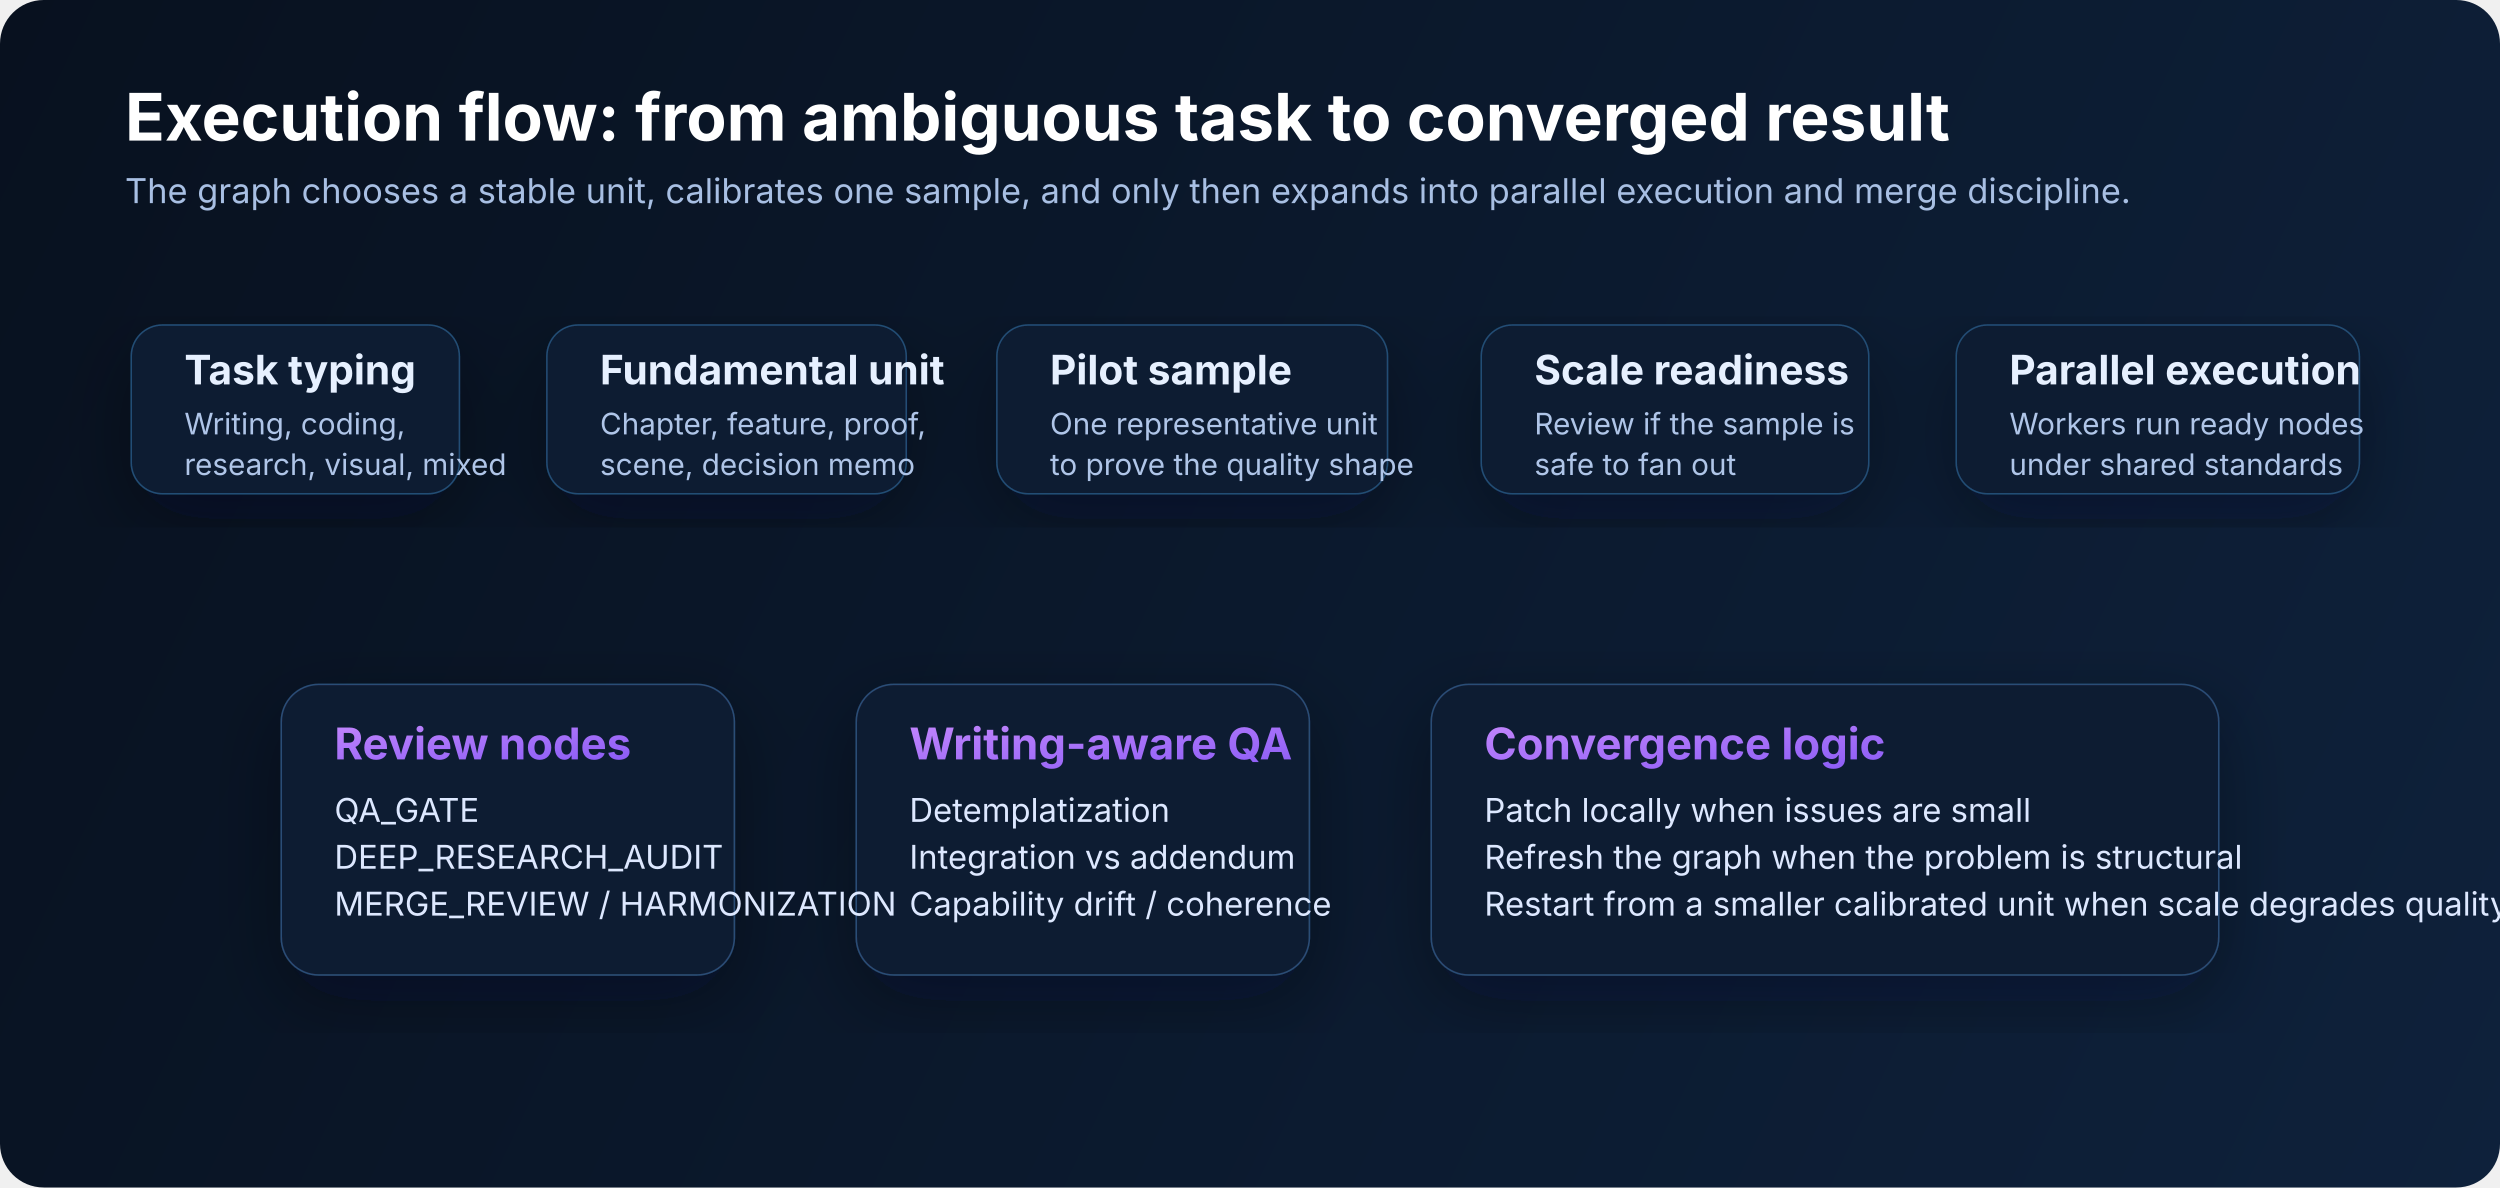
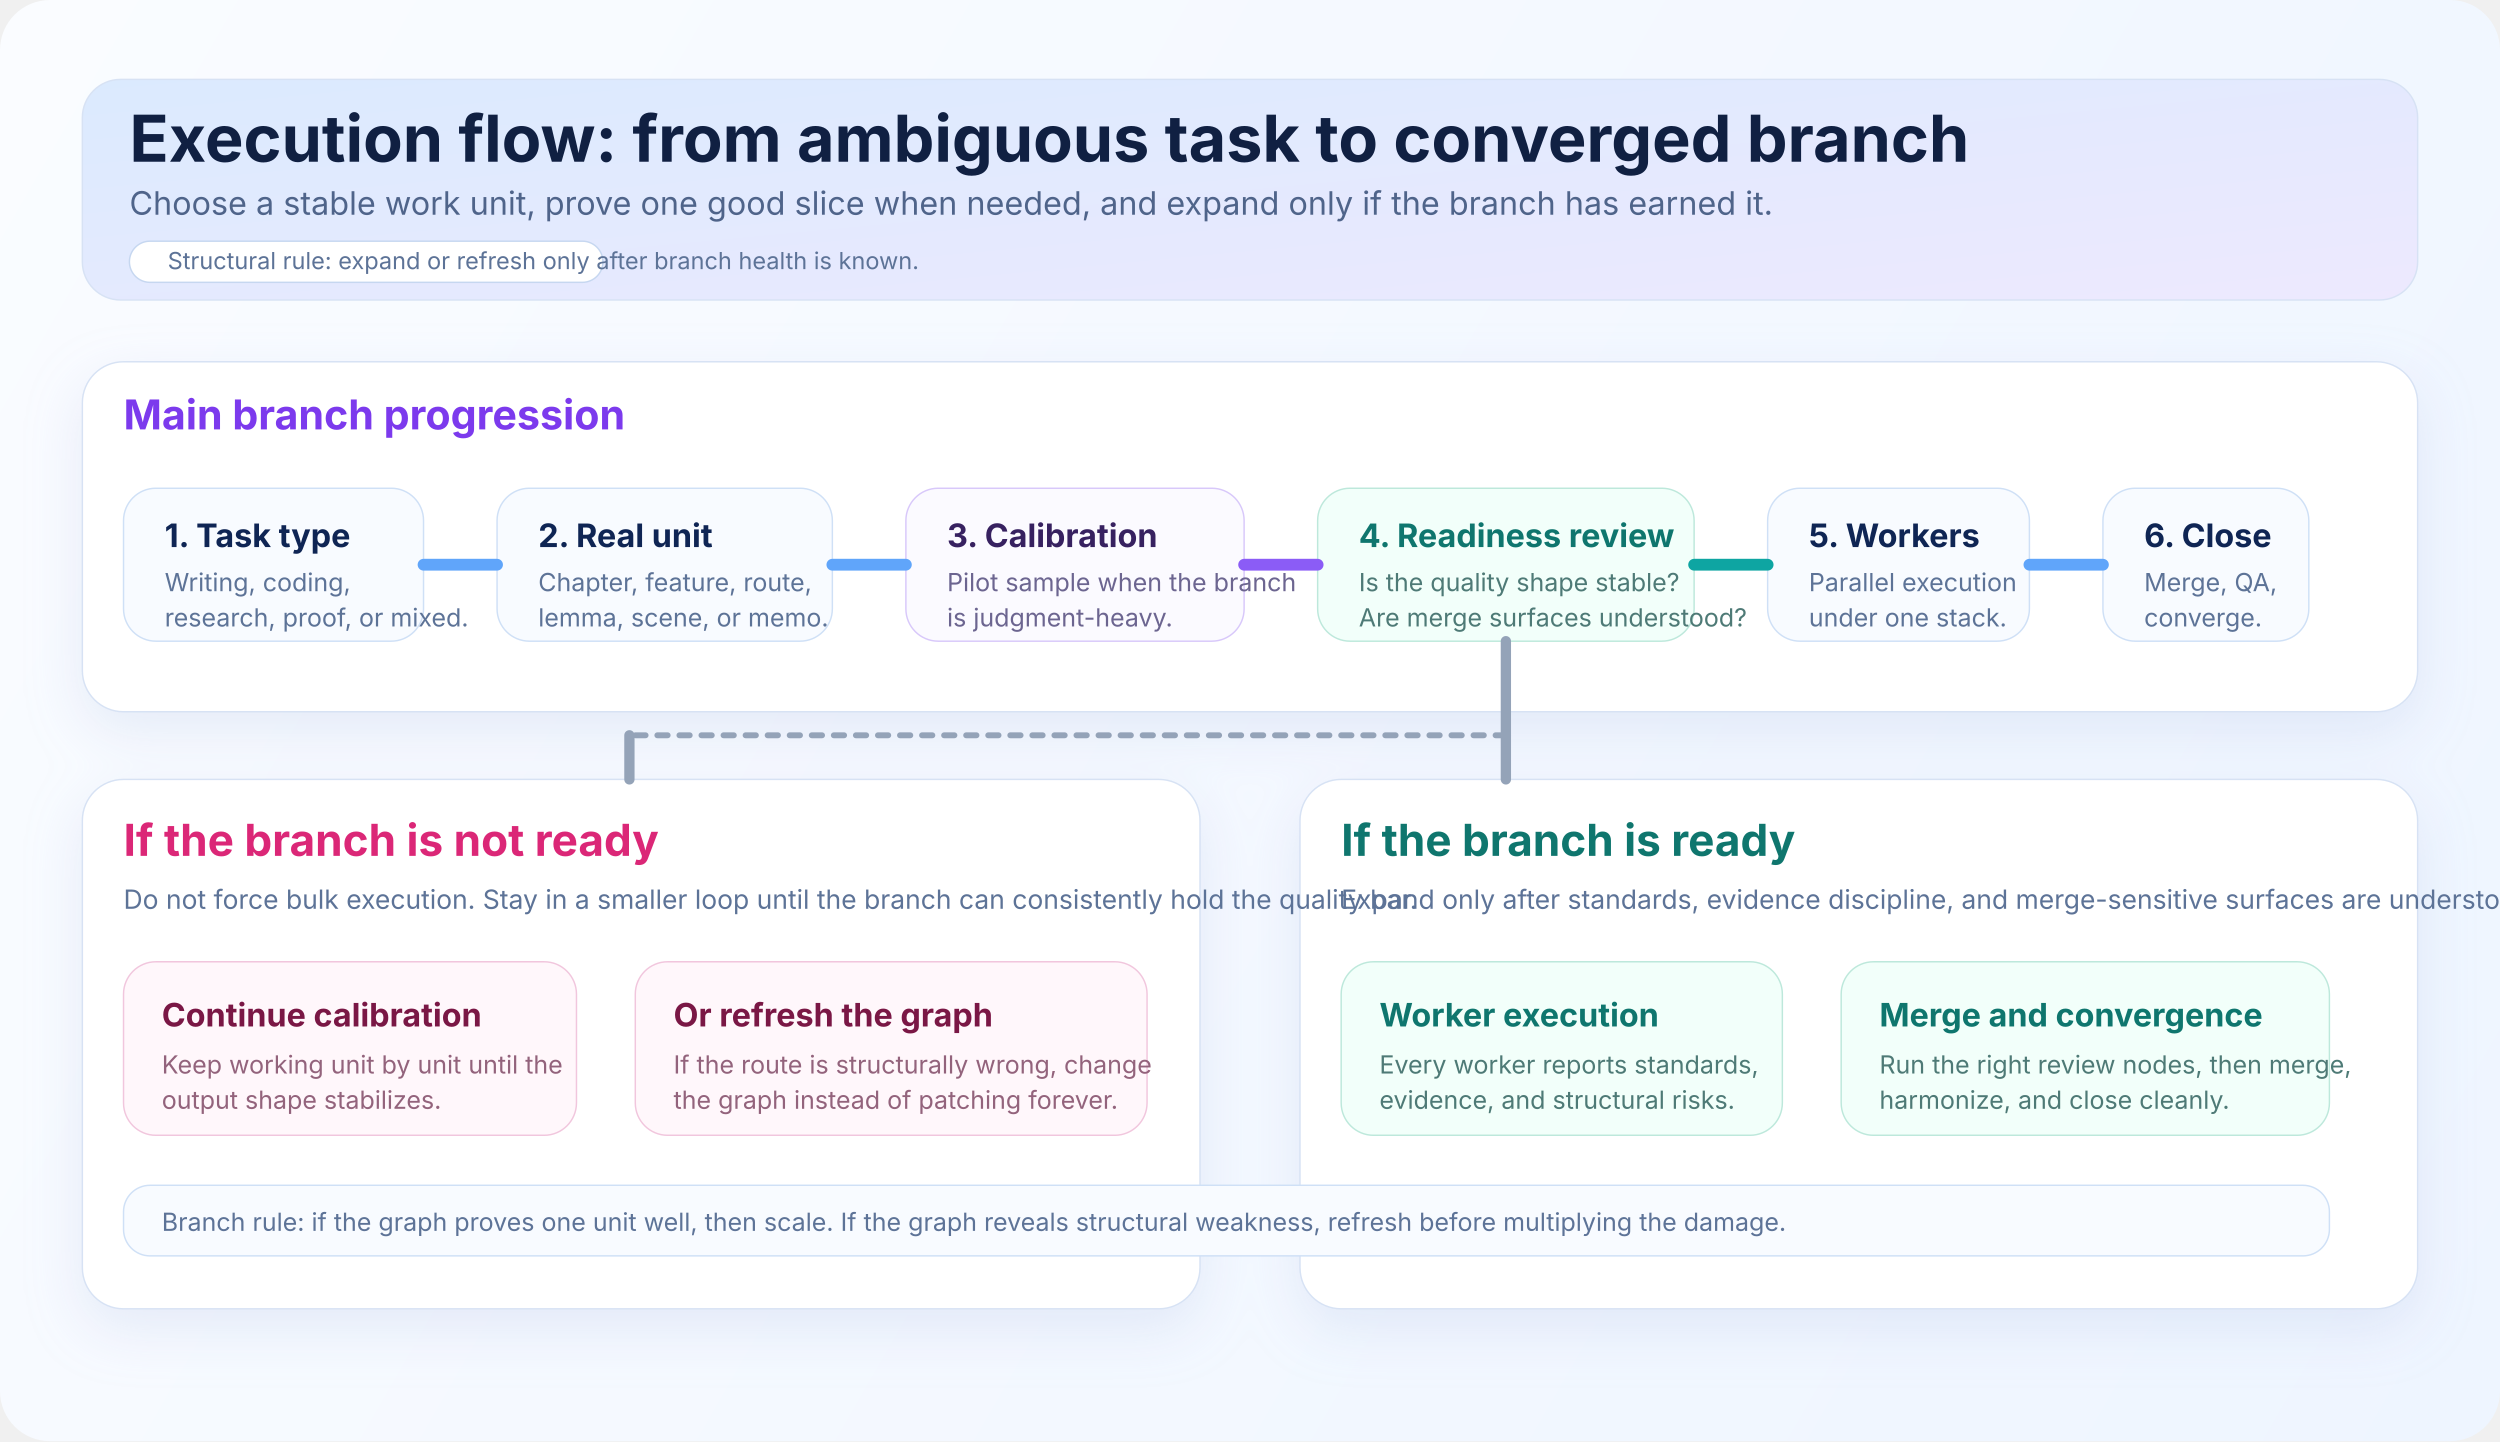
- <svg xmlns="http://www.w3.org/2000/svg" width="1600" height="760" viewBox="0 0 1600 760" fill="none">
+ <svg xmlns="http://www.w3.org/2000/svg" width="1700" height="980" viewBox="0 0 1700 980">
  <defs>
-     <linearGradient id="bg2" x1="0" y1="0" x2="1600" y2="760" gradientUnits="userSpaceOnUse">
-       <stop stop-color="#08111F" />
-       <stop offset="1" stop-color="#0E213B" />
+     <linearGradient id="bg" x1="0" y1="0" x2="1700" y2="980" gradientUnits="userSpaceOnUse">
+       <stop stop-color="#FAFCFF" />
+       <stop offset="1" stop-color="#EEF5FF" />
    </linearGradient>
-     <linearGradient id="aqua" x1="0" y1="0" x2="1" y2="1">
-       <stop stop-color="#67E8F9" />
-       <stop offset="1" stop-color="#3B82F6" />
+     <linearGradient id="topBand" x1="0" y1="0" x2="1" y2="1">
+       <stop stop-color="#DBEAFE" />
+       <stop offset="1" stop-color="#EDE9FE" />
    </linearGradient>
-     <linearGradient id="violet" x1="0" y1="0" x2="1" y2="1">
-       <stop stop-color="#C084FC" />
-       <stop offset="1" stop-color="#8B5CF6" />
-     </linearGradient>
-     <filter id="s" x="-20%" y="-20%" width="140%" height="140%">
-       <feDropShadow dx="0" dy="16" stdDeviation="24" flood-color="#020617" flood-opacity="0.35" />
+     <filter id="shadow" x="-20%" y="-20%" width="140%" height="140%">
+       <feDropShadow dx="0" dy="14" stdDeviation="18" flood-color="#B7C7E6" flood-opacity="0.30" />
    </filter>
  </defs>
-   <rect width="1600" height="760" rx="28" fill="url(#bg2)" />
-   <text x="80" y="90" fill="white" font-size="42" font-family="Inter, Segoe UI, Arial" font-weight="700">Execution flow: from ambiguous task to converged result</text>
-   <text x="80" y="130" fill="#A8BFE3" font-size="22" font-family="Inter, Segoe UI, Arial">The graph chooses a stable unit, calibrates one sample, and only then expands into parallel execution and merge discipline.</text>
-   <g filter="url(#s)">
-     <rect x="84" y="208" width="210" height="108" rx="20" fill="#0E1B31" stroke="#234D74" />
-     <rect x="350" y="208" width="230" height="108" rx="20" fill="#0E1B31" stroke="#234D74" />
-     <rect x="638" y="208" width="250" height="108" rx="20" fill="#0E1B31" stroke="#234D74" />
-     <rect x="948" y="208" width="248" height="108" rx="20" fill="#0E1B31" stroke="#234D74" />
-     <rect x="1252" y="208" width="258" height="108" rx="20" fill="#0E1B31" stroke="#234D74" />
+   <rect width="1700" height="980" rx="34" fill="url(#bg)" />
+   <rect x="56" y="54" width="1588" height="150" rx="26" fill="url(#topBand)" stroke="#D7E2F4" />
+   <text x="88" y="110" fill="#102042" font-size="44" font-family="Inter,Segoe UI,Arial" font-weight="700">Execution flow: from ambiguous task to converged branch</text>
+   <text x="88" y="146" fill="#4F648A" font-size="22" font-family="Inter,Segoe UI,Arial">Choose a stable work unit, prove one good slice when needed, and expand only if the branch has earned it.</text>
+   <rect x="88" y="164" width="322" height="28" rx="14" fill="#FFFFFF" stroke="#C6D7F0" />
+   <text x="114" y="183" fill="#5D7397" font-size="16" font-family="Inter,Segoe UI,Arial">Structural rule: expand or refresh only after branch health is known.</text>
+   <g filter="url(#shadow)">
+     <rect x="56" y="246" width="1588" height="238" rx="28" fill="#FFFFFF" stroke="#D7E2F4" />
+     <rect x="56" y="530" width="760" height="360" rx="28" fill="#FFFFFF" stroke="#D7E2F4" />
+     <rect x="884" y="530" width="760" height="360" rx="28" fill="#FFFFFF" stroke="#D7E2F4" />
  </g>
-   <text x="118" y="246" fill="#E6F0FF" font-size="26" font-family="Inter, Segoe UI, Arial" font-weight="700">Task typing</text>
-   <text x="118" y="278" fill="#AFC5E8" font-size="19" font-family="Inter, Segoe UI, Arial">Writing, coding,</text>
-   <text x="118" y="304" fill="#AFC5E8" font-size="19" font-family="Inter, Segoe UI, Arial">research, visual, mixed</text>
-   <text x="384" y="246" fill="#E6F0FF" font-size="26" font-family="Inter, Segoe UI, Arial" font-weight="700">Fundamental unit</text>
-   <text x="384" y="278" fill="#AFC5E8" font-size="19" font-family="Inter, Segoe UI, Arial">Chapter, feature, proof,</text>
-   <text x="384" y="304" fill="#AFC5E8" font-size="19" font-family="Inter, Segoe UI, Arial">scene, decision memo</text>
-   <text x="672" y="246" fill="#E6F0FF" font-size="26" font-family="Inter, Segoe UI, Arial" font-weight="700">Pilot sample</text>
-   <text x="672" y="278" fill="#AFC5E8" font-size="19" font-family="Inter, Segoe UI, Arial">One representative unit</text>
-   <text x="672" y="304" fill="#AFC5E8" font-size="19" font-family="Inter, Segoe UI, Arial">to prove the quality shape</text>
-   <text x="982" y="246" fill="#E6F0FF" font-size="26" font-family="Inter, Segoe UI, Arial" font-weight="700">Scale readiness</text>
-   <text x="982" y="278" fill="#AFC5E8" font-size="19" font-family="Inter, Segoe UI, Arial">Review if the sample is</text>
-   <text x="982" y="304" fill="#AFC5E8" font-size="19" font-family="Inter, Segoe UI, Arial">safe to fan out</text>
-   <text x="1286" y="246" fill="#E6F0FF" font-size="26" font-family="Inter, Segoe UI, Arial" font-weight="700">Parallel execution</text>
-   <text x="1286" y="278" fill="#AFC5E8" font-size="19" font-family="Inter, Segoe UI, Arial">Workers run ready nodes</text>
-   <text x="1286" y="304" fill="#AFC5E8" font-size="19" font-family="Inter, Segoe UI, Arial">under shared standards</text>
-   <path d="M294 262H350" stroke="url(#aqua)" stroke-width="8" stroke-linecap="round" />
-   <path d="M580 262H638" stroke="url(#aqua)" stroke-width="8" stroke-linecap="round" />
-   <path d="M888 262H948" stroke="url(#aqua)" stroke-width="8" stroke-linecap="round" />
-   <path d="M1196 262H1252" stroke="url(#aqua)" stroke-width="8" stroke-linecap="round" />
-   <g filter="url(#s)">
-     <rect x="180" y="438" width="290" height="186" rx="24" fill="#111C33" stroke="#2B4D76" />
-     <rect x="548" y="438" width="290" height="186" rx="24" fill="#111C33" stroke="#2B4D76" />
-     <rect x="916" y="438" width="504" height="186" rx="24" fill="#111C33" stroke="#2B4D76" />
-   </g>
-   <text x="214" y="486" fill="url(#violet)" font-size="28" font-family="Inter, Segoe UI, Arial" font-weight="700">Review nodes</text>
-   <text x="214" y="526" fill="#DDE8FF" font-size="21" font-family="Inter, Segoe UI, Arial">QA_GATE</text>
-   <text x="214" y="556" fill="#DDE8FF" font-size="21" font-family="Inter, Segoe UI, Arial">DEEP_RESEARCH_AUDIT</text>
-   <text x="214" y="586" fill="#DDE8FF" font-size="21" font-family="Inter, Segoe UI, Arial">MERGE_REVIEW / HARMONIZATION</text>
-   <text x="582" y="486" fill="url(#violet)" font-size="28" font-family="Inter, Segoe UI, Arial" font-weight="700">Writing-aware QA</text>
-   <text x="582" y="526" fill="#DDE8FF" font-size="21" font-family="Inter, Segoe UI, Arial">Detemplatization</text>
-   <text x="582" y="556" fill="#DDE8FF" font-size="21" font-family="Inter, Segoe UI, Arial">Integration vs addendum</text>
-   <text x="582" y="586" fill="#DDE8FF" font-size="21" font-family="Inter, Segoe UI, Arial">Capability drift / coherence</text>
-   <text x="950" y="486" fill="url(#violet)" font-size="28" font-family="Inter, Segoe UI, Arial" font-weight="700">Convergence logic</text>
-   <text x="950" y="526" fill="#DDE8FF" font-size="21" font-family="Inter, Segoe UI, Arial">Patch locally when issues are small</text>
-   <text x="950" y="556" fill="#DDE8FF" font-size="21" font-family="Inter, Segoe UI, Arial">Refresh the graph when the problem is structural</text>
-   <text x="950" y="586" fill="#DDE8FF" font-size="21" font-family="Inter, Segoe UI, Arial">Restart from a smaller calibrated unit when scale degrades quality</text>
+   <text x="84" y="292" fill="#7C3AED" font-size="28" font-family="Inter,Segoe UI,Arial" font-weight="700">Main branch progression</text>
+   <rect x="84" y="332" width="204" height="104" rx="22" fill="#F8FBFF" stroke="#CFE0F6" />
+   <text x="112" y="372" fill="#0F2554" font-size="22" font-family="Inter,Segoe UI,Arial" font-weight="700">1. Task type</text>
+   <text x="112" y="402" fill="#5D7397" font-size="17" font-family="Inter,Segoe UI,Arial">Writing, coding,</text>
+   <text x="112" y="426" fill="#5D7397" font-size="17" font-family="Inter,Segoe UI,Arial">research, proof, or mixed.</text>
+   <rect x="338" y="332" width="228" height="104" rx="22" fill="#F8FBFF" stroke="#CFE0F6" />
+   <text x="366" y="372" fill="#0F2554" font-size="22" font-family="Inter,Segoe UI,Arial" font-weight="700">2. Real unit</text>
+   <text x="366" y="402" fill="#5D7397" font-size="17" font-family="Inter,Segoe UI,Arial">Chapter, feature, route,</text>
+   <text x="366" y="426" fill="#5D7397" font-size="17" font-family="Inter,Segoe UI,Arial">lemma, scene, or memo.</text>
+   <rect x="616" y="332" width="230" height="104" rx="22" fill="#FBFAFF" stroke="#D8C8FA" />
+   <text x="644" y="372" fill="#372160" font-size="22" font-family="Inter,Segoe UI,Arial" font-weight="700">3. Calibration</text>
+   <text x="644" y="402" fill="#6C6590" font-size="17" font-family="Inter,Segoe UI,Arial">Pilot sample when the branch</text>
+   <text x="644" y="426" fill="#6C6590" font-size="17" font-family="Inter,Segoe UI,Arial">is judgment-heavy.</text>
+   <rect x="896" y="332" width="256" height="104" rx="22" fill="#F2FFFA" stroke="#BDE8DB" />
+   <text x="924" y="372" fill="#0F766E" font-size="22" font-family="Inter,Segoe UI,Arial" font-weight="700">4. Readiness review</text>
+   <text x="924" y="402" fill="#4E7A76" font-size="17" font-family="Inter,Segoe UI,Arial">Is the quality shape stable?</text>
+   <text x="924" y="426" fill="#4E7A76" font-size="17" font-family="Inter,Segoe UI,Arial">Are merge surfaces understood?</text>
+   <rect x="1202" y="332" width="178" height="104" rx="22" fill="#F8FBFF" stroke="#CFE0F6" />
+   <text x="1230" y="372" fill="#0F2554" font-size="22" font-family="Inter,Segoe UI,Arial" font-weight="700">5. Workers</text>
+   <text x="1230" y="402" fill="#5D7397" font-size="17" font-family="Inter,Segoe UI,Arial">Parallel execution</text>
+   <text x="1230" y="426" fill="#5D7397" font-size="17" font-family="Inter,Segoe UI,Arial">under one stack.</text>
+   <rect x="1430" y="332" width="140" height="104" rx="22" fill="#F8FBFF" stroke="#CFE0F6" />
+   <text x="1458" y="372" fill="#0F2554" font-size="22" font-family="Inter,Segoe UI,Arial" font-weight="700">6. Close</text>
+   <text x="1458" y="402" fill="#5D7397" font-size="17" font-family="Inter,Segoe UI,Arial">Merge, QA,</text>
+   <text x="1458" y="426" fill="#5D7397" font-size="17" font-family="Inter,Segoe UI,Arial">converge.</text>
+   <path d="M288 384H338" stroke="#60A5FA" stroke-width="8" stroke-linecap="round" />
+   <path d="M566 384H616" stroke="#60A5FA" stroke-width="8" stroke-linecap="round" />
+   <path d="M846 384H896" stroke="#8B5CF6" stroke-width="8" stroke-linecap="round" />
+   <path d="M1152 384H1202" stroke="#0EA5A2" stroke-width="8" stroke-linecap="round" />
+   <path d="M1380 384H1430" stroke="#60A5FA" stroke-width="8" stroke-linecap="round" />
+   <path d="M1024 436V500" stroke="#94A3B8" stroke-width="7" stroke-linecap="round" />
+   <path d="M1024 500H428" stroke="#94A3B8" stroke-width="4" stroke-dasharray="7 8" stroke-linecap="round" />
+   <path d="M428 500V530" stroke="#94A3B8" stroke-width="7" stroke-linecap="round" />
+   <path d="M1024 500V530" stroke="#94A3B8" stroke-width="7" stroke-linecap="round" />
+   <text x="84" y="582" fill="#DB2777" font-size="30" font-family="Inter,Segoe UI,Arial" font-weight="700">If the branch is not ready</text>
+   <text x="84" y="618" fill="#5D7397" font-size="18" font-family="Inter,Segoe UI,Arial">Do not force bulk execution. Stay in a smaller loop until the branch can consistently hold the quality bar.</text>
+   <rect x="84" y="654" width="308" height="118" rx="22" fill="#FFF7FB" stroke="#F1C6DD" />
+   <text x="110" y="698" fill="#7A1745" font-size="22" font-family="Inter,Segoe UI,Arial" font-weight="700">Continue calibration</text>
+   <text x="110" y="730" fill="#93637C" font-size="17" font-family="Inter,Segoe UI,Arial">Keep working unit by unit until the</text>
+   <text x="110" y="754" fill="#93637C" font-size="17" font-family="Inter,Segoe UI,Arial">output shape stabilizes.</text>
+   <rect x="432" y="654" width="348" height="118" rx="22" fill="#FFF7FB" stroke="#F1C6DD" />
+   <text x="458" y="698" fill="#7A1745" font-size="22" font-family="Inter,Segoe UI,Arial" font-weight="700">Or refresh the graph</text>
+   <text x="458" y="730" fill="#93637C" font-size="17" font-family="Inter,Segoe UI,Arial">If the route is structurally wrong, change</text>
+   <text x="458" y="754" fill="#93637C" font-size="17" font-family="Inter,Segoe UI,Arial">the graph instead of patching forever.</text>
+   <text x="912" y="582" fill="#0F766E" font-size="30" font-family="Inter,Segoe UI,Arial" font-weight="700">If the branch is ready</text>
+   <text x="912" y="618" fill="#5D7397" font-size="18" font-family="Inter,Segoe UI,Arial">Expand only after standards, evidence discipline, and merge-sensitive surfaces are understood well enough.</text>
+   <rect x="912" y="654" width="300" height="118" rx="22" fill="#F2FFFA" stroke="#BDE8DB" />
+   <text x="938" y="698" fill="#0F766E" font-size="22" font-family="Inter,Segoe UI,Arial" font-weight="700">Worker execution</text>
+   <text x="938" y="730" fill="#4E7A76" font-size="17" font-family="Inter,Segoe UI,Arial">Every worker reports standards,</text>
+   <text x="938" y="754" fill="#4E7A76" font-size="17" font-family="Inter,Segoe UI,Arial">evidence, and structural risks.</text>
+   <rect x="1252" y="654" width="332" height="118" rx="22" fill="#F2FFFA" stroke="#BDE8DB" />
+   <text x="1278" y="698" fill="#0F766E" font-size="22" font-family="Inter,Segoe UI,Arial" font-weight="700">Merge and convergence</text>
+   <text x="1278" y="730" fill="#4E7A76" font-size="17" font-family="Inter,Segoe UI,Arial">Run the right review nodes, then merge,</text>
+   <text x="1278" y="754" fill="#4E7A76" font-size="17" font-family="Inter,Segoe UI,Arial">harmonize, and close cleanly.</text>
+   <rect x="84" y="806" width="1500" height="48" rx="18" fill="#F8FBFF" stroke="#CFE0F6" />
+   <text x="110" y="837" fill="#5D7397" font-size="17" font-family="Inter,Segoe UI,Arial">Branch rule: if the graph proves one unit well, then scale. If the graph reveals structural weakness, refresh before multiplying the damage.</text>
</svg>
